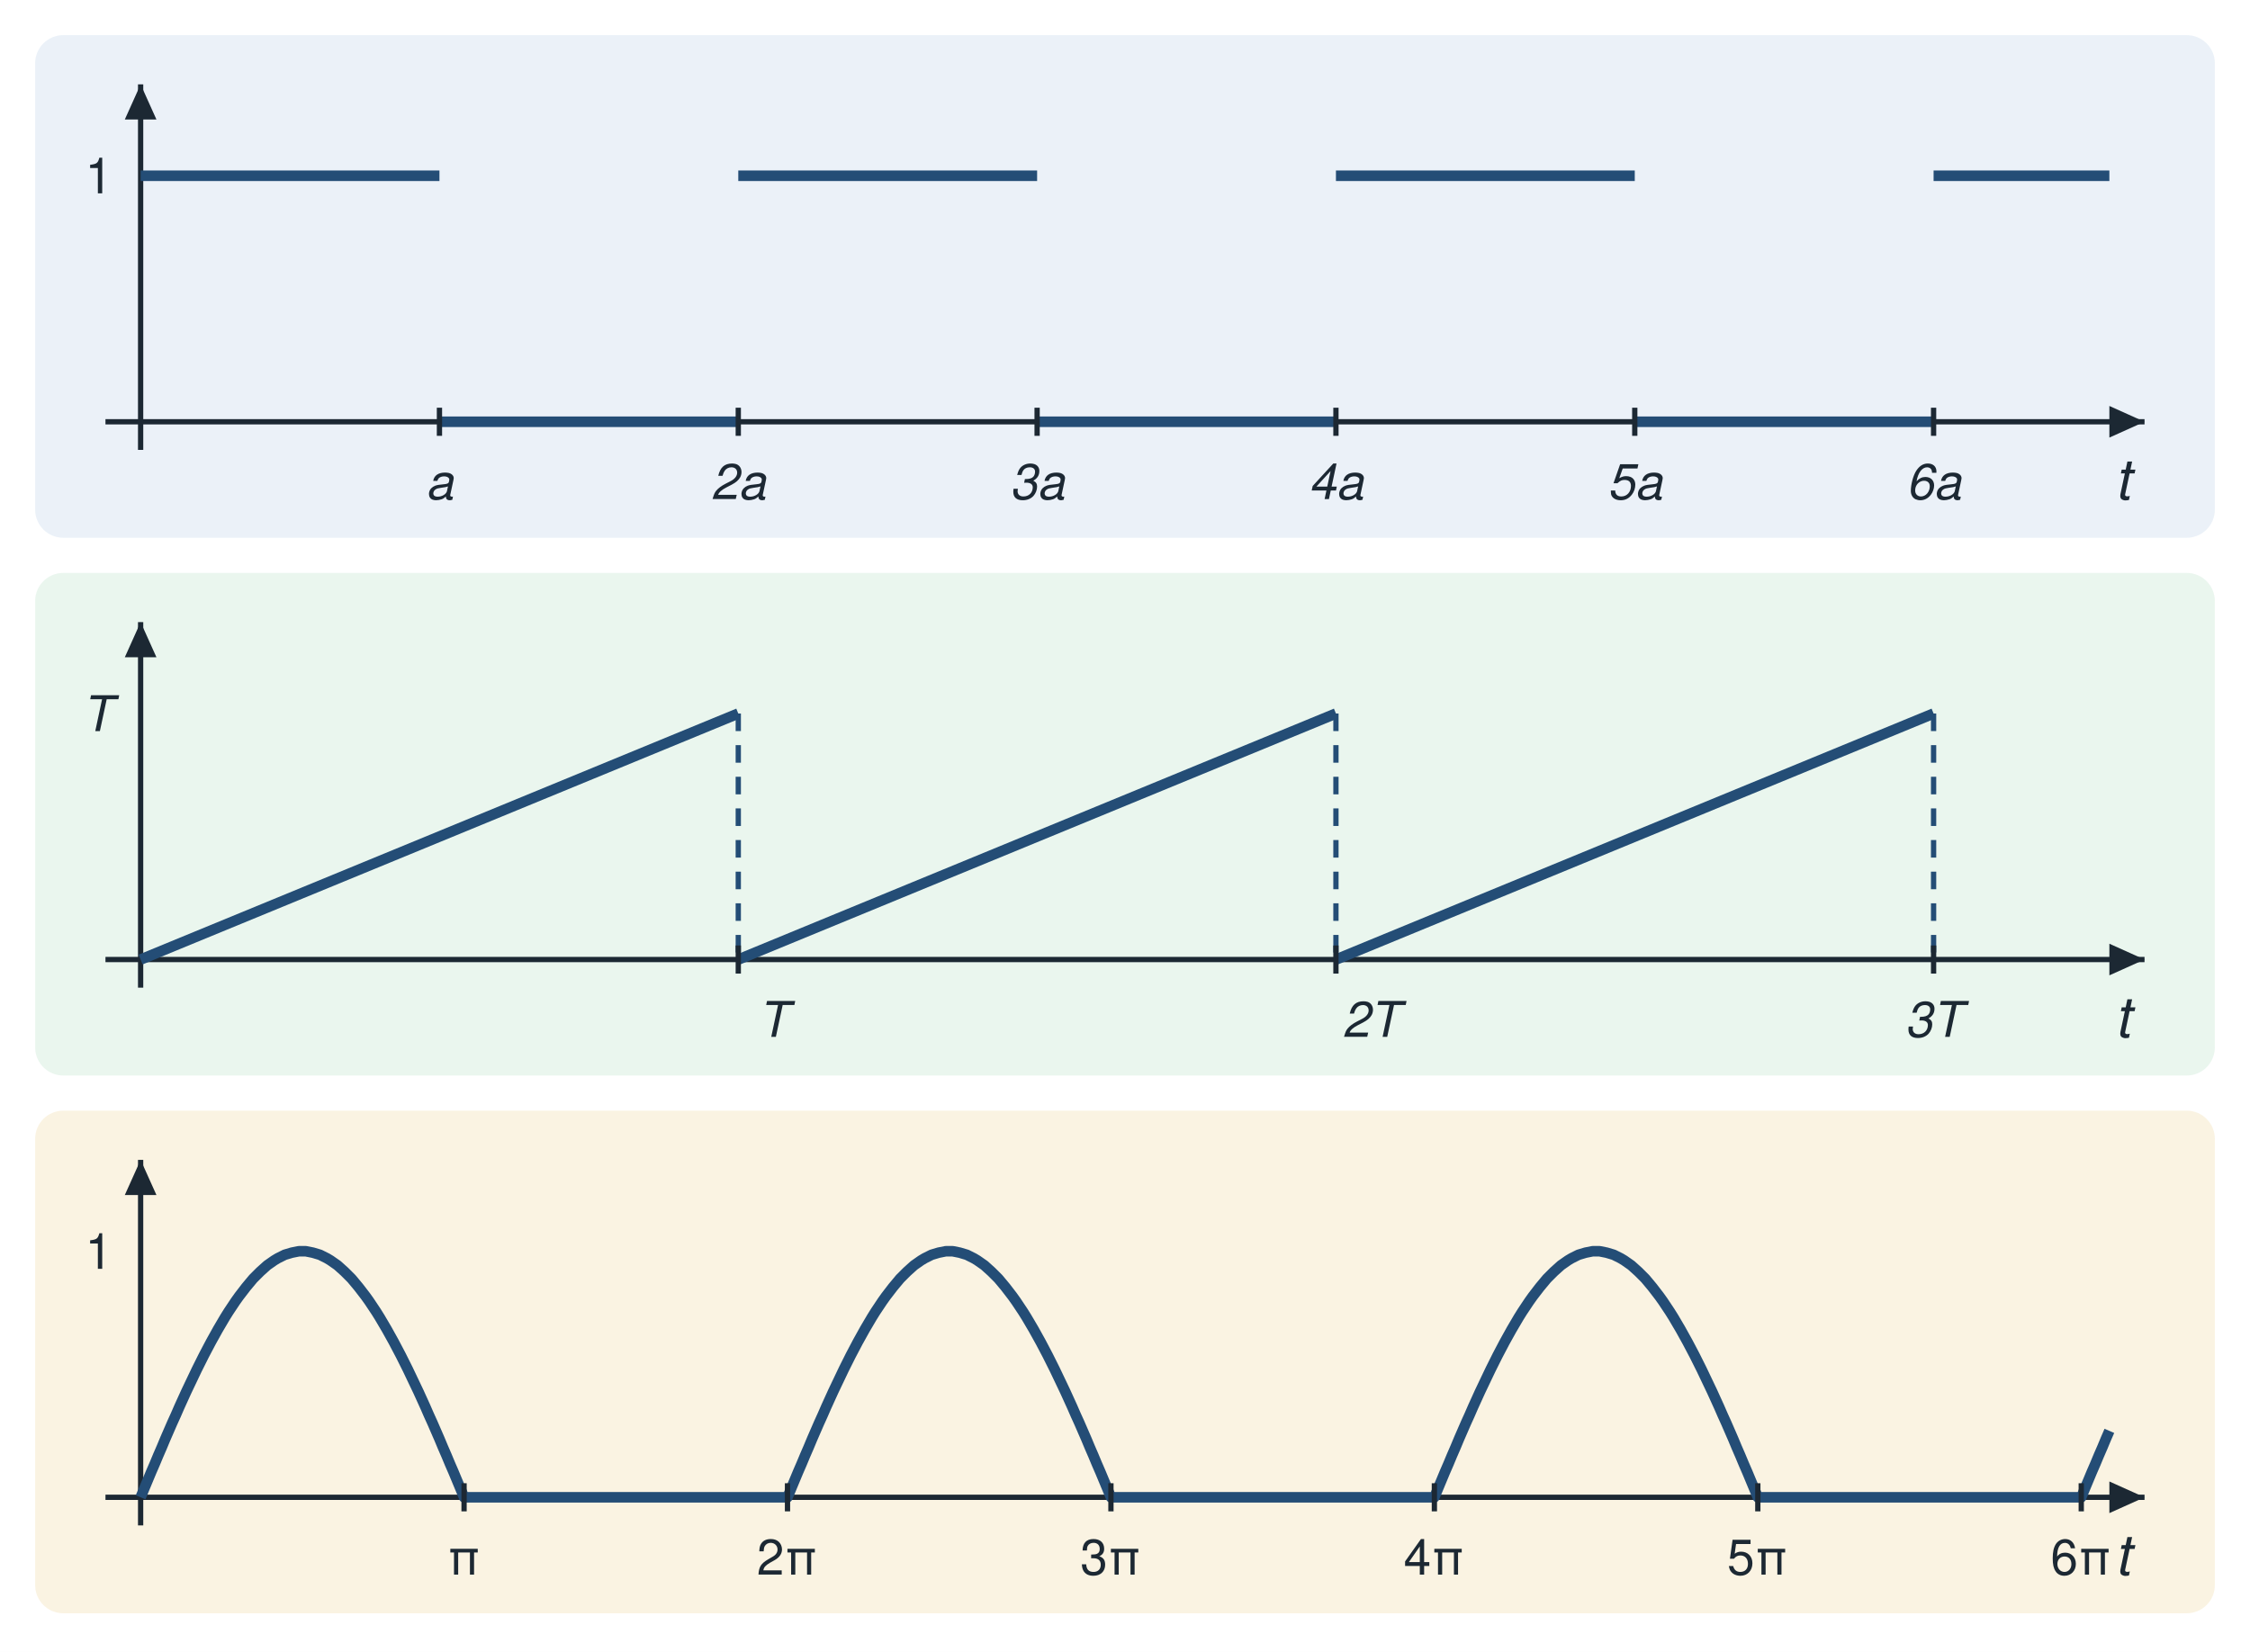
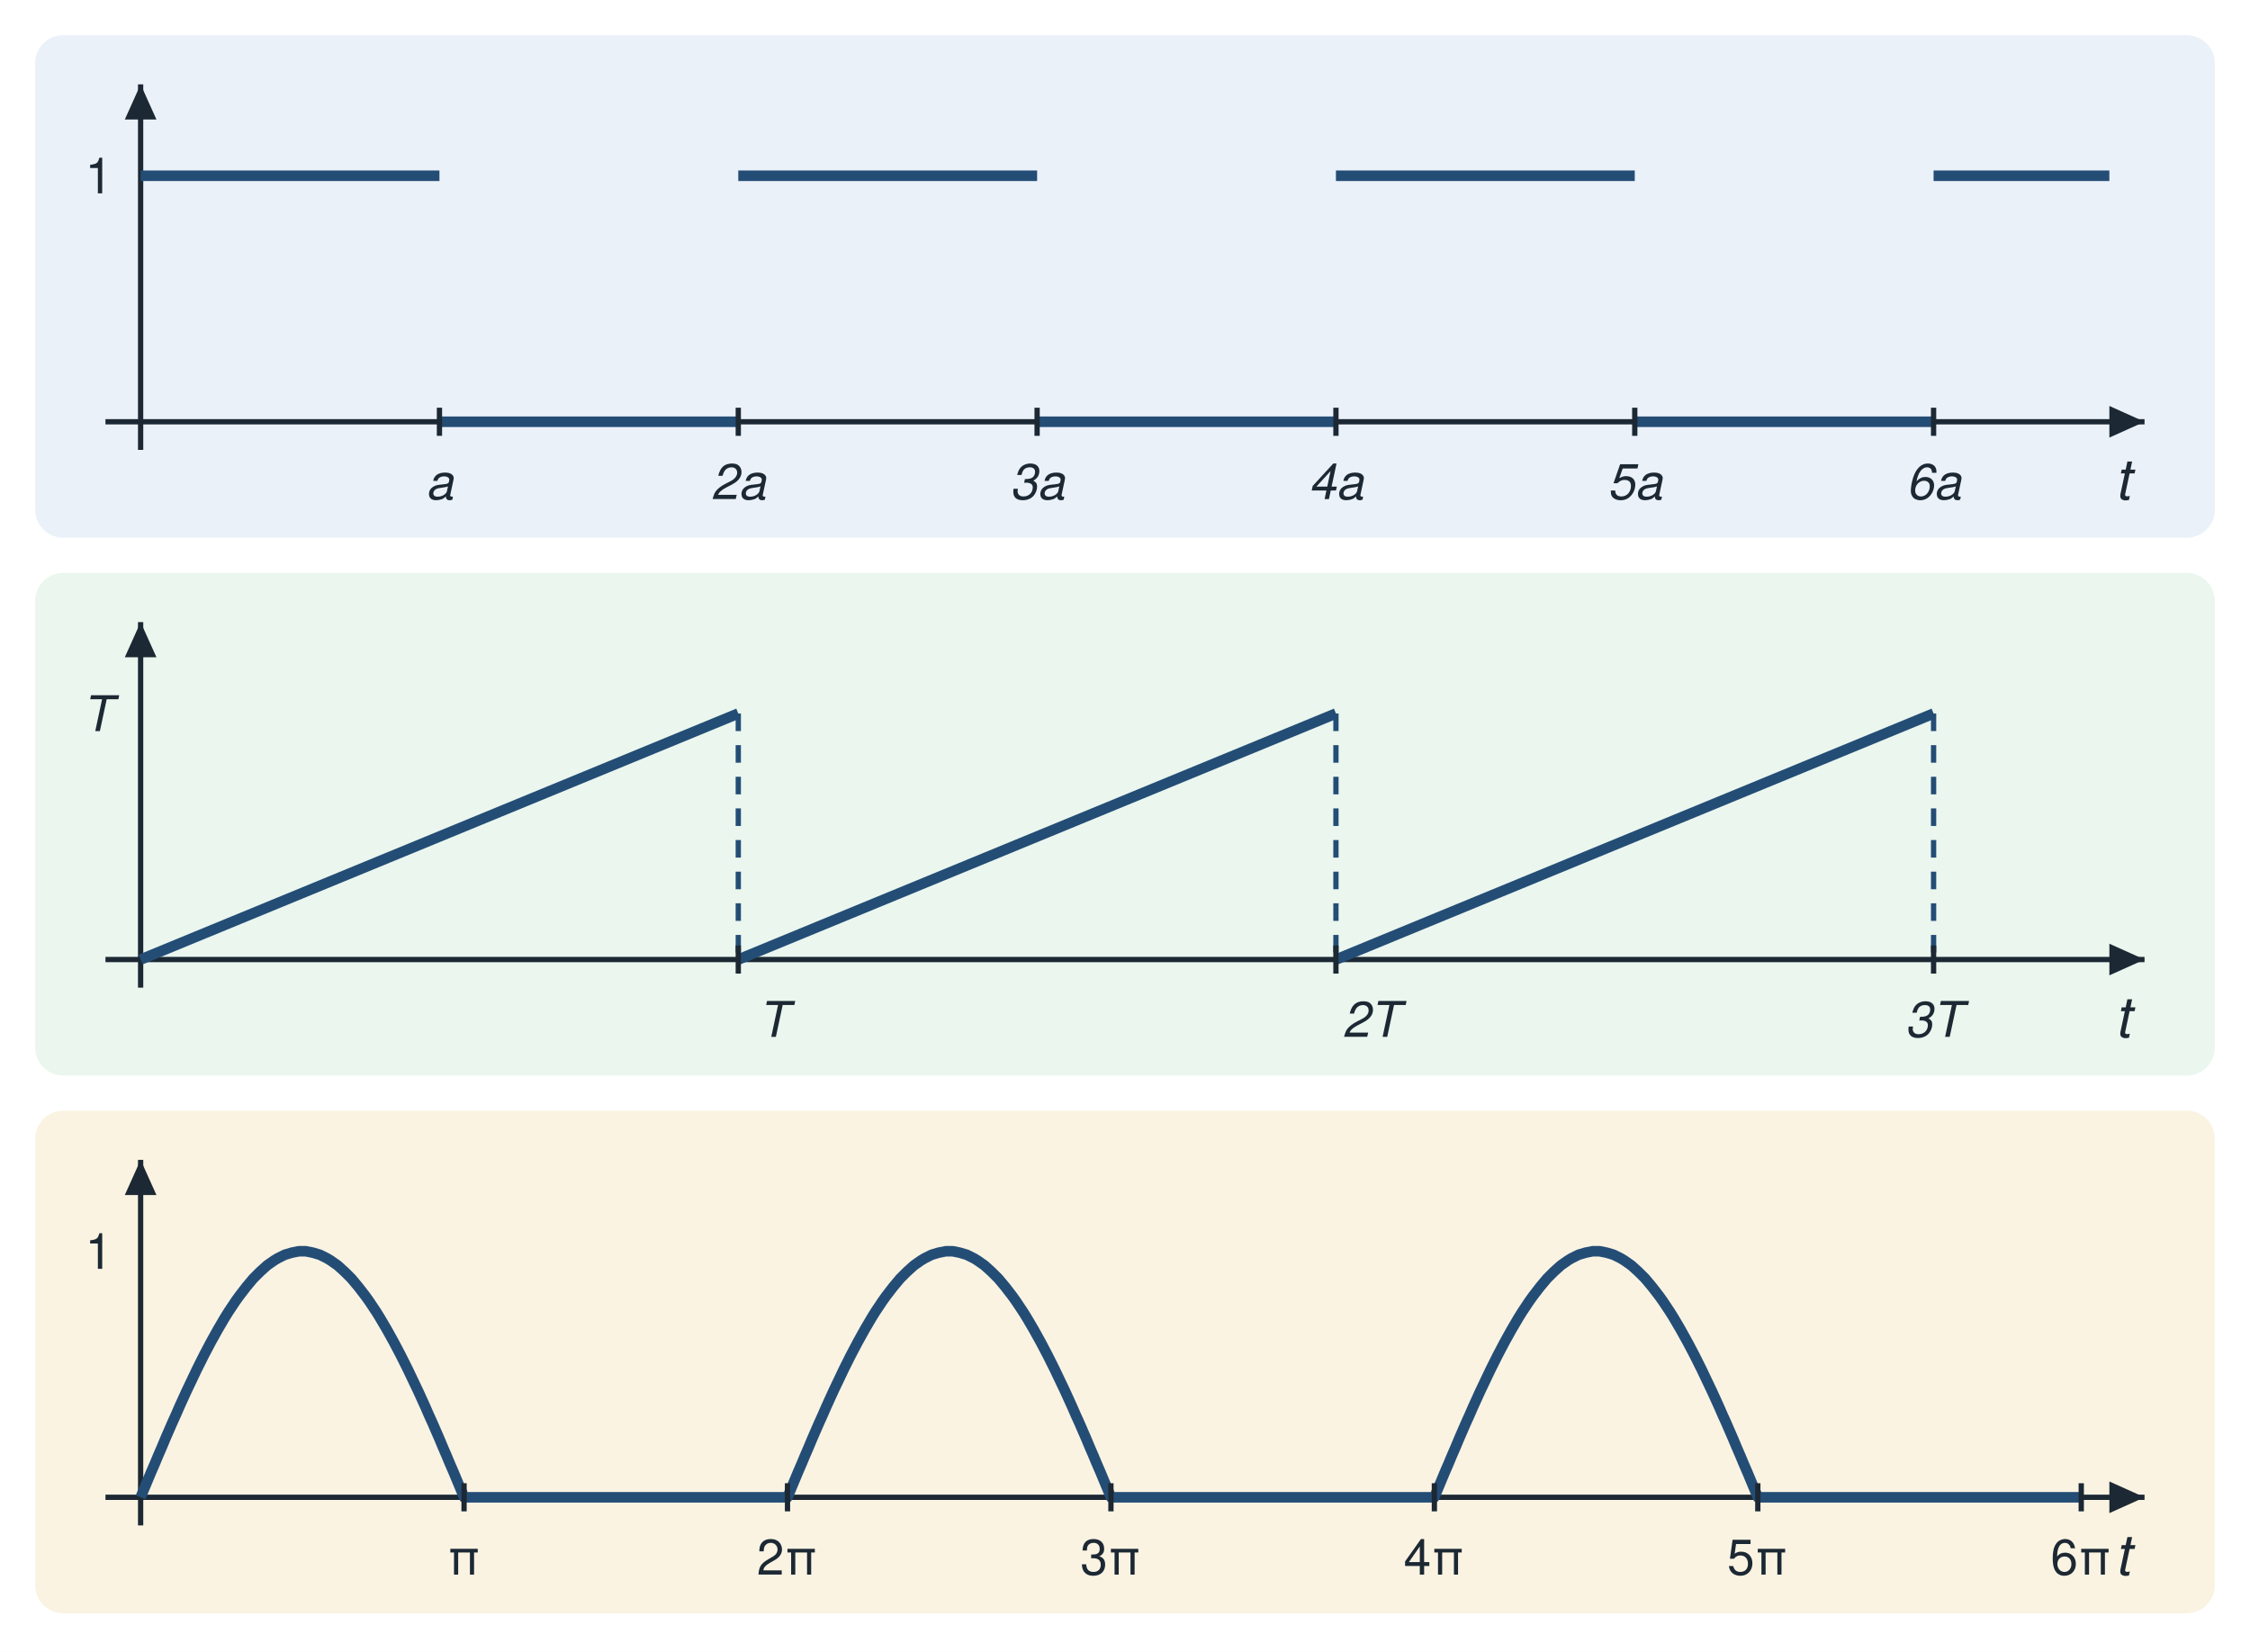
<svg xmlns="http://www.w3.org/2000/svg" width="640" height="470" viewBox="0 0 640 470">
  <rect x="0" y="0" width="640" height="470" fill="#ffffff" />
  <rect x="10" y="10" width="620" height="143" rx="8" fill="#dde8f3" opacity="0.6" />
  <line x1="30.0" y1="120.0" x2="610.0" y2="120.0" stroke="#1c2833" stroke-width="1.5" />
  <polygon points="610.0,120.0 600.0,115.5 600.0,124.5" fill="#1c2833" />
  <line x1="40.0" y1="128.0" x2="40.0" y2="24.0" stroke="#1c2833" stroke-width="1.5" />
  <polygon points="40.0,24.0 35.5,34.0 44.5,34.0" fill="#1c2833" />
  <text x="606.0" y="142.0" font-family="Helvetica, Arial, sans-serif" font-size="16" text-anchor="end" fill="#1c2833" font-style="italic">t</text>
  <path d="M40.0,50.0 L125.0,50.0" fill="none" stroke="#244d76" stroke-width="3" stroke-linejoin="round" />
  <path d="M125.0,120.0 L210.0,120.0" fill="none" stroke="#244d76" stroke-width="3" stroke-linejoin="round" />
  <path d="M210.0,50.0 L295.0,50.0" fill="none" stroke="#244d76" stroke-width="3" stroke-linejoin="round" />
  <path d="M295.0,120.0 L380.0,120.0" fill="none" stroke="#244d76" stroke-width="3" stroke-linejoin="round" />
  <path d="M380.0,50.0 L465.0,50.0" fill="none" stroke="#244d76" stroke-width="3" stroke-linejoin="round" />
  <path d="M465.0,120.0 L550.0,120.0" fill="none" stroke="#244d76" stroke-width="3" stroke-linejoin="round" />
  <path d="M550.0,50.0 L600.0,50.0" fill="none" stroke="#244d76" stroke-width="3" stroke-linejoin="round" />
  <line x1="125.0" y1="116.0" x2="125.0" y2="124.0" stroke="#1c2833" stroke-width="1.5" />
  <text x="125.0" y="142.0" font-family="Helvetica, Arial, sans-serif" font-size="14" text-anchor="middle" fill="#1c2833" font-style="italic">a</text>
  <line x1="210.0" y1="116.0" x2="210.0" y2="124.0" stroke="#1c2833" stroke-width="1.5" />
  <text x="210.0" y="142.0" font-family="Helvetica, Arial, sans-serif" font-size="14" text-anchor="middle" fill="#1c2833" font-style="italic">2a</text>
  <line x1="295.0" y1="116.0" x2="295.0" y2="124.0" stroke="#1c2833" stroke-width="1.5" />
  <text x="295.0" y="142.0" font-family="Helvetica, Arial, sans-serif" font-size="14" text-anchor="middle" fill="#1c2833" font-style="italic">3a</text>
  <line x1="380.0" y1="116.0" x2="380.0" y2="124.0" stroke="#1c2833" stroke-width="1.5" />
  <text x="380.0" y="142.0" font-family="Helvetica, Arial, sans-serif" font-size="14" text-anchor="middle" fill="#1c2833" font-style="italic">4a</text>
  <line x1="465.0" y1="116.0" x2="465.0" y2="124.0" stroke="#1c2833" stroke-width="1.5" />
  <text x="465.0" y="142.0" font-family="Helvetica, Arial, sans-serif" font-size="14" text-anchor="middle" fill="#1c2833" font-style="italic">5a</text>
  <line x1="550.0" y1="116.0" x2="550.0" y2="124.0" stroke="#1c2833" stroke-width="1.5" />
  <text x="550.0" y="142.0" font-family="Helvetica, Arial, sans-serif" font-size="14" text-anchor="middle" fill="#1c2833" font-style="italic">6a</text>
  <text x="32.0" y="55.0" font-family="Helvetica, Arial, sans-serif" font-size="14" text-anchor="end" fill="#1c2833">1</text>
  <rect x="10" y="163" width="620" height="143" rx="8" fill="#dcf0e3" opacity="0.6" />
  <line x1="30.0" y1="273.0" x2="610.0" y2="273.0" stroke="#1c2833" stroke-width="1.5" />
  <polygon points="610.0,273.0 600.0,268.5 600.0,277.5" fill="#1c2833" />
  <line x1="40.0" y1="281.0" x2="40.0" y2="177.0" stroke="#1c2833" stroke-width="1.5" />
  <polygon points="40.0,177.0 35.5,187.0 44.5,187.0" fill="#1c2833" />
  <text x="606.0" y="295.0" font-family="Helvetica, Arial, sans-serif" font-size="16" text-anchor="end" fill="#1c2833" font-style="italic">t</text>
  <path d="M40.0,273.0 L210.0,203.0" fill="none" stroke="#244d76" stroke-width="3" stroke-linejoin="round" />
  <line x1="210.0" y1="203.0" x2="210.0" y2="273.0" stroke="#244d76" stroke-width="1.5" stroke-dasharray="5,4" />
  <path d="M210.0,273.0 L380.0,203.0" fill="none" stroke="#244d76" stroke-width="3" stroke-linejoin="round" />
  <line x1="380.0" y1="203.0" x2="380.0" y2="273.0" stroke="#244d76" stroke-width="1.5" stroke-dasharray="5,4" />
  <path d="M380.0,273.0 L550.0,203.0" fill="none" stroke="#244d76" stroke-width="3" stroke-linejoin="round" />
  <line x1="550.0" y1="203.0" x2="550.0" y2="273.0" stroke="#244d76" stroke-width="1.5" stroke-dasharray="5,4" />
  <line x1="210.0" y1="269.0" x2="210.0" y2="277.0" stroke="#1c2833" stroke-width="1.5" />
  <text x="220.0" y="295.0" font-family="Helvetica, Arial, sans-serif" font-size="14" text-anchor="middle" fill="#1c2833" font-style="italic">T</text>
  <line x1="380.0" y1="269.0" x2="380.0" y2="277.0" stroke="#1c2833" stroke-width="1.5" />
  <text x="390.0" y="295.0" font-family="Helvetica, Arial, sans-serif" font-size="14" text-anchor="middle" fill="#1c2833" font-style="italic">2T</text>
  <line x1="550.0" y1="269.0" x2="550.0" y2="277.0" stroke="#1c2833" stroke-width="1.5" />
  <text x="550.0" y="295.0" font-family="Helvetica, Arial, sans-serif" font-size="14" text-anchor="middle" fill="#1c2833" font-style="italic">3T</text>
  <text x="32.0" y="208.0" font-family="Helvetica, Arial, sans-serif" font-size="14" text-anchor="end" fill="#1c2833" font-style="italic">T</text>
  <rect x="10" y="316" width="620" height="143" rx="8" fill="#f7ebcf" opacity="0.6" />
  <line x1="30.0" y1="426.0" x2="610.0" y2="426.0" stroke="#1c2833" stroke-width="1.5" />
  <polygon points="610.0,426.0 600.0,421.5 600.0,430.5" fill="#1c2833" />
  <line x1="40.0" y1="434.0" x2="40.0" y2="330.0" stroke="#1c2833" stroke-width="1.5" />
  <polygon points="40.0,330.0 35.5,340.0 44.5,340.0" fill="#1c2833" />
  <text x="606.0" y="448.0" font-family="Helvetica, Arial, sans-serif" font-size="16" text-anchor="end" fill="#1c2833" font-style="italic">t</text>
-   <path d="M40.0,426.0 L41.0,423.6 L42.0,421.2 L43.0,418.8 L44.0,416.5 L45.0,414.1 L46.0,411.8 L47.0,409.4 L48.0,407.1 L49.0,404.8 L50.0,402.6 L51.0,400.3 L52.0,398.1 L53.0,395.9 L54.0,393.8 L55.0,391.7 L56.0,389.6 L57.0,387.6 L58.0,385.6 L59.0,383.7 L60.0,381.8 L61.0,380.0 L62.0,378.2 L63.0,376.5 L64.0,374.8 L65.0,373.2 L66.0,371.7 L67.0,370.2 L68.0,368.8 L69.0,367.5 L70.0,366.2 L71.0,365.0 L72.0,363.8 L73.0,362.8 L74.0,361.8 L75.0,360.9 L76.0,360.0 L77.0,359.3 L78.0,358.6 L79.0,358.0 L80.0,357.5 L81.0,357.0 L82.0,356.7 L83.0,356.4 L84.0,356.2 L85.0,356.0 L86.0,356.0 L87.0,356.0 L88.0,356.2 L89.0,356.4 L90.0,356.7 L91.0,357.0 L92.0,357.5 L93.0,358.0 L94.0,358.6 L95.0,359.3 L96.0,360.0 L97.0,360.9 L98.0,361.8 L99.0,362.8 L100.0,363.8 L101.0,365.0 L102.0,366.2 L103.0,367.5 L104.0,368.8 L105.0,370.2 L106.0,371.7 L107.0,373.2 L108.0,374.8 L109.0,376.5 L110.0,378.2 L111.0,380.0 L112.0,381.8 L113.0,383.7 L114.0,385.6 L115.0,387.6 L116.0,389.6 L117.0,391.7 L118.0,393.8 L119.0,395.9 L120.0,398.1 L121.0,400.3 L122.0,402.6 L123.0,404.8 L124.0,407.1 L125.0,409.4 L126.0,411.8 L127.0,414.1 L128.0,416.5 L129.0,418.8 L130.0,421.2 L131.0,423.6 L132.0,426.0 L133.0,426.0 L134.0,426.0 L135.0,426.0 L136.0,426.0 L137.0,426.0 L138.0,426.0 L139.0,426.0 L140.0,426.0 L141.0,426.0 L142.0,426.0 L143.0,426.0 L144.0,426.0 L145.0,426.0 L146.0,426.0 L147.0,426.0 L148.0,426.0 L149.0,426.0 L150.0,426.0 L151.0,426.0 L152.0,426.0 L153.0,426.0 L154.0,426.0 L155.0,426.0 L156.0,426.0 L157.0,426.0 L158.0,426.0 L159.0,426.0 L160.0,426.0 L161.0,426.0 L162.0,426.0 L163.0,426.0 L164.0,426.0 L165.0,426.0 L166.0,426.0 L167.0,426.0 L168.0,426.0 L169.0,426.0 L170.0,426.0 L171.0,426.0 L172.0,426.0 L173.0,426.0 L174.0,426.0 L175.0,426.0 L176.0,426.0 L177.0,426.0 L178.0,426.0 L179.0,426.0 L180.0,426.0 L181.0,426.0 L182.0,426.0 L183.0,426.0 L184.0,426.0 L185.0,426.0 L186.0,426.0 L187.0,426.0 L188.0,426.0 L189.0,426.0 L190.0,426.0 L191.0,426.0 L192.0,426.0 L193.0,426.0 L194.0,426.0 L195.0,426.0 L196.0,426.0 L197.0,426.0 L198.0,426.0 L199.0,426.0 L200.0,426.0 L201.0,426.0 L202.0,426.0 L203.0,426.0 L204.0,426.0 L205.0,426.0 L206.0,426.0 L207.0,426.0 L208.0,426.0 L209.0,426.0 L210.0,426.0 L211.0,426.0 L212.0,426.0 L213.0,426.0 L214.0,426.0 L215.0,426.0 L216.0,426.0 L217.0,426.0 L218.0,426.0 L219.0,426.0 L220.0,426.0 L221.0,426.0 L222.0,426.0 L223.0,426.0 L224.0,426.0 L225.0,423.6 L226.0,421.2 L227.0,418.8 L228.0,416.5 L229.0,414.1 L230.0,411.8 L231.0,409.4 L232.0,407.1 L233.0,404.8 L234.0,402.6 L235.0,400.3 L236.0,398.1 L237.0,395.9 L238.0,393.8 L239.0,391.7 L240.0,389.6 L241.0,387.6 L242.0,385.6 L243.0,383.7 L244.0,381.8 L245.0,380.0 L246.0,378.2 L247.0,376.5 L248.0,374.8 L249.0,373.2 L250.0,371.7 L251.0,370.2 L252.0,368.8 L253.0,367.5 L254.0,366.2 L255.0,365.0 L256.0,363.8 L257.0,362.8 L258.0,361.8 L259.0,360.9 L260.0,360.0 L261.0,359.3 L262.0,358.6 L263.0,358.0 L264.0,357.5 L265.0,357.0 L266.0,356.7 L267.0,356.4 L268.0,356.2 L269.0,356.0 L270.0,356.0 L271.0,356.0 L272.0,356.2 L273.0,356.4 L274.0,356.7 L275.0,357.0 L276.0,357.5 L277.0,358.0 L278.0,358.6 L279.0,359.3 L280.0,360.0 L281.0,360.9 L282.0,361.8 L283.0,362.8 L284.0,363.8 L285.0,365.0 L286.0,366.2 L287.0,367.5 L288.0,368.8 L289.0,370.2 L290.0,371.7 L291.0,373.2 L292.0,374.8 L293.0,376.5 L294.0,378.2 L295.0,380.0 L296.0,381.8 L297.0,383.7 L298.0,385.6 L299.0,387.6 L300.0,389.6 L301.0,391.7 L302.0,393.8 L303.0,395.9 L304.0,398.1 L305.0,400.3 L306.0,402.6 L307.0,404.8 L308.0,407.1 L309.0,409.4 L310.0,411.8 L311.0,414.1 L312.0,416.5 L313.0,418.8 L314.0,421.2 L315.0,423.6 L316.0,426.0 L317.0,426.0 L318.0,426.0 L319.0,426.0 L320.0,426.0 L321.0,426.0 L322.0,426.0 L323.0,426.0 L324.0,426.0 L325.0,426.0 L326.0,426.0 L327.0,426.0 L328.0,426.0 L329.0,426.0 L330.0,426.0 L331.0,426.0 L332.0,426.0 L333.0,426.0 L334.0,426.0 L335.0,426.0 L336.0,426.0 L337.0,426.0 L338.0,426.0 L339.0,426.0 L340.0,426.0 L341.0,426.0 L342.0,426.0 L343.0,426.0 L344.0,426.0 L345.0,426.0 L346.0,426.0 L347.0,426.0 L348.0,426.0 L349.0,426.0 L350.0,426.0 L351.0,426.0 L352.0,426.0 L353.0,426.0 L354.0,426.0 L355.0,426.0 L356.0,426.0 L357.0,426.0 L358.0,426.0 L359.0,426.0 L360.0,426.0 L361.0,426.0 L362.0,426.0 L363.0,426.0 L364.0,426.0 L365.0,426.0 L366.0,426.0 L367.0,426.0 L368.0,426.0 L369.0,426.0 L370.0,426.0 L371.0,426.0 L372.0,426.0 L373.0,426.0 L374.0,426.0 L375.0,426.0 L376.0,426.0 L377.0,426.0 L378.0,426.0 L379.0,426.0 L380.0,426.0 L381.0,426.0 L382.0,426.0 L383.0,426.0 L384.0,426.0 L385.0,426.0 L386.0,426.0 L387.0,426.0 L388.0,426.0 L389.0,426.0 L390.0,426.0 L391.0,426.0 L392.0,426.0 L393.0,426.0 L394.0,426.0 L395.0,426.0 L396.0,426.0 L397.0,426.0 L398.0,426.0 L399.0,426.0 L400.0,426.0 L401.0,426.0 L402.0,426.0 L403.0,426.0 L404.0,426.0 L405.0,426.0 L406.0,426.0 L407.0,426.0 L408.0,426.0 L409.0,423.6 L410.0,421.2 L411.0,418.8 L412.0,416.5 L413.0,414.1 L414.0,411.8 L415.0,409.4 L416.0,407.1 L417.0,404.8 L418.0,402.6 L419.0,400.3 L420.0,398.1 L421.0,395.9 L422.0,393.8 L423.0,391.7 L424.0,389.6 L425.0,387.6 L426.0,385.6 L427.0,383.7 L428.0,381.8 L429.0,380.0 L430.0,378.2 L431.0,376.5 L432.0,374.8 L433.0,373.2 L434.0,371.7 L435.0,370.2 L436.0,368.8 L437.0,367.5 L438.0,366.2 L439.0,365.0 L440.0,363.8 L441.0,362.8 L442.0,361.8 L443.0,360.9 L444.0,360.0 L445.0,359.3 L446.0,358.6 L447.0,358.0 L448.0,357.5 L449.0,357.0 L450.0,356.7 L451.0,356.4 L452.0,356.2 L453.0,356.0 L454.0,356.0 L455.0,356.0 L456.0,356.2 L457.0,356.4 L458.0,356.7 L459.0,357.0 L460.0,357.5 L461.0,358.0 L462.0,358.6 L463.0,359.3 L464.0,360.0 L465.0,360.9 L466.0,361.8 L467.0,362.8 L468.0,363.8 L469.0,365.0 L470.0,366.2 L471.0,367.5 L472.0,368.8 L473.0,370.2 L474.0,371.7 L475.0,373.2 L476.0,374.8 L477.0,376.5 L478.0,378.2 L479.0,380.0 L480.0,381.8 L481.0,383.7 L482.0,385.6 L483.0,387.6 L484.0,389.6 L485.0,391.7 L486.0,393.8 L487.0,395.9 L488.0,398.1 L489.0,400.3 L490.0,402.6 L491.0,404.8 L492.0,407.1 L493.0,409.4 L494.0,411.8 L495.0,414.1 L496.0,416.5 L497.0,418.8 L498.0,421.2 L499.0,423.6 L500.0,426.0 L501.0,426.0 L502.0,426.0 L503.0,426.0 L504.0,426.0 L505.0,426.0 L506.0,426.0 L507.0,426.0 L508.0,426.0 L509.0,426.0 L510.0,426.0 L511.0,426.0 L512.0,426.0 L513.0,426.0 L514.0,426.0 L515.0,426.0 L516.0,426.0 L517.0,426.0 L518.0,426.0 L519.0,426.0 L520.0,426.0 L521.0,426.0 L522.0,426.0 L523.0,426.0 L524.0,426.0 L525.0,426.0 L526.0,426.0 L527.0,426.0 L528.0,426.0 L529.0,426.0 L530.0,426.0 L531.0,426.0 L532.0,426.0 L533.0,426.0 L534.0,426.0 L535.0,426.0 L536.0,426.0 L537.0,426.0 L538.0,426.0 L539.0,426.0 L540.0,426.0 L541.0,426.0 L542.0,426.0 L543.0,426.0 L544.0,426.0 L545.0,426.0 L546.0,426.0 L547.0,426.0 L548.0,426.0 L549.0,426.0 L550.0,426.0 L551.0,426.0 L552.0,426.0 L553.0,426.0 L554.0,426.0 L555.0,426.0 L556.0,426.0 L557.0,426.0 L558.0,426.0 L559.0,426.0 L560.0,426.0 L561.0,426.0 L562.0,426.0 L563.0,426.0 L564.0,426.0 L565.0,426.0 L566.0,426.0 L567.0,426.0 L568.0,426.0 L569.0,426.0 L570.0,426.0 L571.0,426.0 L572.0,426.0 L573.0,426.0 L574.0,426.0 L575.0,426.0 L576.0,426.0 L577.0,426.0 L578.0,426.0 L579.0,426.0 L580.0,426.0 L581.0,426.0 L582.0,426.0 L583.0,426.0 L584.0,426.0 L585.0,426.0 L586.0,426.0 L587.0,426.0 L588.0,426.0 L589.0,426.0 L590.0,426.0 L591.0,426.0 L592.0,426.0 L593.0,423.6 L594.0,421.2 L595.0,418.8 L596.0,416.5 L597.0,414.1 L598.0,411.8 L599.0,409.4 L600.0,407.1" fill="none" stroke="#244d76" stroke-width="3" stroke-linejoin="round" />
+   <path d="M40.0,426.0 L41.0,423.6 L42.0,421.2 L43.0,418.8 L44.0,416.5 L45.0,414.1 L46.0,411.8 L47.0,409.4 L48.0,407.1 L49.0,404.8 L50.0,402.6 L51.0,400.3 L52.0,398.1 L53.0,395.9 L54.0,393.8 L55.0,391.7 L56.0,389.6 L57.0,387.6 L58.0,385.6 L59.0,383.7 L60.0,381.8 L61.0,380.0 L62.0,378.2 L63.0,376.5 L64.0,374.8 L65.0,373.2 L66.0,371.7 L67.0,370.2 L68.0,368.8 L69.0,367.5 L70.0,366.2 L71.0,365.0 L72.0,363.8 L73.0,362.8 L74.0,361.8 L75.0,360.9 L76.0,360.0 L77.0,359.3 L78.0,358.6 L79.0,358.0 L80.0,357.5 L81.0,357.0 L82.0,356.7 L83.0,356.4 L84.0,356.2 L85.0,356.0 L86.0,356.0 L87.0,356.0 L88.0,356.2 L89.0,356.4 L90.0,356.7 L91.0,357.0 L92.0,357.5 L93.0,358.0 L94.0,358.6 L95.0,359.3 L96.0,360.0 L97.0,360.9 L98.0,361.8 L99.0,362.8 L100.0,363.8 L101.0,365.0 L102.0,366.2 L103.0,367.5 L104.0,368.8 L105.0,370.2 L106.0,371.7 L107.0,373.2 L108.0,374.8 L109.0,376.5 L110.0,378.2 L111.0,380.0 L112.0,381.8 L113.0,383.7 L114.0,385.6 L115.0,387.6 L116.0,389.6 L117.0,391.7 L118.0,393.8 L119.0,395.9 L120.0,398.1 L121.0,400.3 L122.0,402.6 L123.0,404.8 L124.0,407.1 L125.0,409.4 L126.0,411.8 L127.0,414.1 L128.0,416.5 L129.0,418.8 L130.0,421.2 L131.0,423.6 L132.0,426.0 L133.0,426.0 L134.0,426.0 L135.0,426.0 L136.0,426.0 L137.0,426.0 L138.0,426.0 L139.0,426.0 L140.0,426.0 L141.0,426.0 L142.0,426.0 L143.0,426.0 L144.0,426.0 L145.0,426.0 L146.0,426.0 L147.0,426.0 L148.0,426.0 L149.0,426.0 L150.0,426.0 L151.0,426.0 L152.0,426.0 L153.0,426.0 L154.0,426.0 L155.0,426.0 L156.0,426.0 L157.0,426.0 L158.0,426.0 L159.0,426.0 L160.0,426.0 L161.0,426.0 L162.0,426.0 L163.0,426.0 L164.0,426.0 L165.0,426.0 L166.0,426.0 L167.0,426.0 L168.0,426.0 L169.0,426.0 L170.0,426.0 L171.0,426.0 L172.0,426.0 L173.0,426.0 L174.0,426.0 L175.0,426.0 L176.0,426.0 L177.0,426.0 L178.0,426.0 L179.0,426.0 L180.0,426.0 L181.0,426.0 L182.0,426.0 L183.0,426.0 L184.0,426.0 L185.0,426.0 L186.0,426.0 L187.0,426.0 L188.0,426.0 L189.0,426.0 L190.0,426.0 L191.0,426.0 L192.0,426.0 L193.0,426.0 L194.0,426.0 L195.0,426.0 L196.0,426.0 L197.0,426.0 L198.0,426.0 L199.0,426.0 L200.0,426.0 L201.0,426.0 L202.0,426.0 L203.0,426.0 L204.0,426.0 L205.0,426.0 L206.0,426.0 L207.0,426.0 L208.0,426.0 L209.0,426.0 L210.0,426.0 L211.0,426.0 L212.0,426.0 L213.0,426.0 L214.0,426.0 L215.0,426.0 L216.0,426.0 L217.0,426.0 L218.0,426.0 L219.0,426.0 L220.0,426.0 L221.0,426.0 L222.0,426.0 L223.0,426.0 L224.0,426.0 L225.0,423.6 L226.0,421.2 L227.0,418.8 L228.0,416.5 L229.0,414.1 L230.0,411.8 L231.0,409.4 L232.0,407.1 L233.0,404.8 L234.0,402.6 L235.0,400.3 L236.0,398.1 L237.0,395.9 L238.0,393.8 L239.0,391.7 L240.0,389.6 L241.0,387.6 L242.0,385.6 L243.0,383.7 L244.0,381.8 L245.0,380.0 L246.0,378.2 L247.0,376.5 L248.0,374.8 L249.0,373.2 L250.0,371.7 L251.0,370.2 L252.0,368.8 L253.0,367.5 L254.0,366.2 L255.0,365.0 L256.0,363.8 L257.0,362.8 L258.0,361.8 L259.0,360.9 L260.0,360.0 L261.0,359.3 L262.0,358.6 L263.0,358.0 L264.0,357.5 L265.0,357.0 L266.0,356.7 L267.0,356.4 L268.0,356.2 L269.0,356.0 L270.0,356.0 L271.0,356.0 L272.0,356.2 L273.0,356.4 L274.0,356.7 L275.0,357.0 L276.0,357.5 L277.0,358.0 L278.0,358.6 L279.0,359.3 L280.0,360.0 L281.0,360.9 L282.0,361.8 L283.0,362.8 L284.0,363.8 L285.0,365.0 L286.0,366.2 L287.0,367.5 L288.0,368.8 L289.0,370.2 L290.0,371.7 L291.0,373.2 L292.0,374.8 L293.0,376.5 L294.0,378.2 L295.0,380.0 L296.0,381.8 L297.0,383.7 L298.0,385.6 L299.0,387.6 L300.0,389.6 L301.0,391.7 L302.0,393.8 L303.0,395.9 L304.0,398.1 L305.0,400.3 L306.0,402.6 L307.0,404.8 L308.0,407.1 L309.0,409.4 L310.0,411.8 L311.0,414.1 L312.0,416.5 L313.0,418.8 L314.0,421.2 L315.0,423.6 L316.0,426.0 L317.0,426.0 L318.0,426.0 L319.0,426.0 L320.0,426.0 L321.0,426.0 L322.0,426.0 L323.0,426.0 L324.0,426.0 L325.0,426.0 L326.0,426.0 L327.0,426.0 L328.0,426.0 L329.0,426.0 L330.0,426.0 L331.0,426.0 L332.0,426.0 L333.0,426.0 L334.0,426.0 L335.0,426.0 L336.0,426.0 L337.0,426.0 L338.0,426.0 L339.0,426.0 L340.0,426.0 L341.0,426.0 L342.0,426.0 L343.0,426.0 L344.0,426.0 L345.0,426.0 L346.0,426.0 L347.0,426.0 L348.0,426.0 L349.0,426.0 L350.0,426.0 L351.0,426.0 L352.0,426.0 L353.0,426.0 L354.0,426.0 L355.0,426.0 L356.0,426.0 L357.0,426.0 L358.0,426.0 L359.0,426.0 L360.0,426.0 L361.0,426.0 L362.0,426.0 L363.0,426.0 L364.0,426.0 L365.0,426.0 L366.0,426.0 L367.0,426.0 L368.0,426.0 L369.0,426.0 L370.0,426.0 L371.0,426.0 L372.0,426.0 L373.0,426.0 L374.0,426.0 L375.0,426.0 L376.0,426.0 L377.0,426.0 L378.0,426.0 L379.0,426.0 L380.0,426.0 L381.0,426.0 L382.0,426.0 L383.0,426.0 L384.0,426.0 L385.0,426.0 L386.0,426.0 L387.0,426.0 L388.0,426.0 L389.0,426.0 L390.0,426.0 L391.0,426.0 L392.0,426.0 L393.0,426.0 L394.0,426.0 L395.0,426.0 L396.0,426.0 L397.0,426.0 L398.0,426.0 L399.0,426.0 L400.0,426.0 L401.0,426.0 L402.0,426.0 L403.0,426.0 L404.0,426.0 L405.0,426.0 L406.0,426.0 L407.0,426.0 L408.0,426.0 L409.0,423.6 L410.0,421.2 L411.0,418.8 L412.0,416.5 L413.0,414.1 L414.0,411.8 L415.0,409.4 L416.0,407.1 L417.0,404.8 L418.0,402.6 L419.0,400.3 L420.0,398.1 L421.0,395.9 L422.0,393.8 L423.0,391.7 L424.0,389.6 L425.0,387.6 L426.0,385.6 L427.0,383.7 L428.0,381.8 L429.0,380.0 L430.0,378.2 L431.0,376.5 L432.0,374.8 L433.0,373.2 L434.0,371.7 L435.0,370.2 L436.0,368.8 L437.0,367.5 L438.0,366.2 L439.0,365.0 L440.0,363.8 L441.0,362.8 L442.0,361.8 L443.0,360.9 L444.0,360.0 L445.0,359.3 L446.0,358.6 L447.0,358.0 L448.0,357.5 L449.0,357.0 L450.0,356.7 L451.0,356.4 L452.0,356.2 L453.0,356.0 L454.0,356.0 L455.0,356.0 L456.0,356.2 L457.0,356.4 L458.0,356.7 L459.0,357.0 L460.0,357.5 L461.0,358.0 L462.0,358.6 L463.0,359.3 L464.0,360.0 L465.0,360.9 L466.0,361.8 L467.0,362.8 L468.0,363.8 L469.0,365.0 L470.0,366.2 L471.0,367.5 L472.0,368.8 L473.0,370.2 L474.0,371.7 L475.0,373.2 L476.0,374.8 L477.0,376.5 L478.0,378.2 L479.0,380.0 L480.0,381.8 L481.0,383.7 L482.0,385.6 L483.0,387.6 L484.0,389.6 L485.0,391.7 L486.0,393.8 L487.0,395.9 L488.0,398.1 L489.0,400.3 L490.0,402.6 L491.0,404.8 L492.0,407.1 L493.0,409.4 L494.0,411.8 L495.0,414.1 L496.0,416.5 L497.0,418.8 L498.0,421.2 L499.0,423.6 L500.0,426.0 L501.0,426.0 L502.0,426.0 L503.0,426.0 L504.0,426.0 L505.0,426.0 L506.0,426.0 L507.0,426.0 L508.0,426.0 L509.0,426.0 L510.0,426.0 L511.0,426.0 L512.0,426.0 L513.0,426.0 L514.0,426.0 L515.0,426.0 L516.0,426.0 L517.0,426.0 L518.0,426.0 L519.0,426.0 L520.0,426.0 L521.0,426.0 L522.0,426.0 L523.0,426.0 L524.0,426.0 L525.0,426.0 L526.0,426.0 L527.0,426.0 L528.0,426.0 L529.0,426.0 L530.0,426.0 L531.0,426.0 L532.0,426.0 L533.0,426.0 L534.0,426.0 L535.0,426.0 L536.0,426.0 L537.0,426.0 L538.0,426.0 L539.0,426.0 L540.0,426.0 L541.0,426.0 L542.0,426.0 L543.0,426.0 L544.0,426.0 L545.0,426.0 L546.0,426.0 L547.0,426.0 L548.0,426.0 L549.0,426.0 L550.0,426.0 L551.0,426.0 L552.0,426.0 L553.0,426.0 L554.0,426.0 L555.0,426.0 L556.0,426.0 L557.0,426.0 L558.0,426.0 L559.0,426.0 L560.0,426.0 L561.0,426.0 L562.0,426.0 L563.0,426.0 L564.0,426.0 L565.0,426.0 L566.0,426.0 L567.0,426.0 L568.0,426.0 L569.0,426.0 L570.0,426.0 L571.0,426.0 L572.0,426.0 L573.0,426.0 L574.0,426.0 L575.0,426.0 L576.0,426.0 L577.0,426.0 L578.0,426.0 L579.0,426.0 L580.0,426.0 L581.0,426.0 L582.0,426.0 L583.0,426.0 L584.0,426.0 L585.0,426.0 L586.0,426.0 L587.0,426.0 L588.0,426.0 L589.0,426.0 L590.0,426.0 L591.0,426.0 L592.0,426.0" fill="none" stroke="#244d76" stroke-width="3" stroke-linejoin="round" />
  <line x1="132.0" y1="422.0" x2="132.0" y2="430.0" stroke="#1c2833" stroke-width="1.5" />
  <text x="132.0" y="448.0" font-family="Helvetica, Arial, sans-serif" font-size="14" text-anchor="middle" fill="#1c2833">π</text>
  <line x1="224.0" y1="422.0" x2="224.0" y2="430.0" stroke="#1c2833" stroke-width="1.5" />
  <text x="224.0" y="448.0" font-family="Helvetica, Arial, sans-serif" font-size="14" text-anchor="middle" fill="#1c2833">2π</text>
  <line x1="316.0" y1="422.0" x2="316.0" y2="430.0" stroke="#1c2833" stroke-width="1.5" />
  <text x="316.0" y="448.0" font-family="Helvetica, Arial, sans-serif" font-size="14" text-anchor="middle" fill="#1c2833">3π</text>
  <line x1="408.0" y1="422.0" x2="408.0" y2="430.0" stroke="#1c2833" stroke-width="1.5" />
  <text x="408.0" y="448.0" font-family="Helvetica, Arial, sans-serif" font-size="14" text-anchor="middle" fill="#1c2833">4π</text>
  <line x1="500.0" y1="422.0" x2="500.0" y2="430.0" stroke="#1c2833" stroke-width="1.5" />
  <text x="500.0" y="448.0" font-family="Helvetica, Arial, sans-serif" font-size="14" text-anchor="middle" fill="#1c2833">5π</text>
  <line x1="592.0" y1="422.0" x2="592.0" y2="430.0" stroke="#1c2833" stroke-width="1.5" />
  <text x="592.0" y="448.0" font-family="Helvetica, Arial, sans-serif" font-size="14" text-anchor="middle" fill="#1c2833">6π</text>
  <text x="32.0" y="361.0" font-family="Helvetica, Arial, sans-serif" font-size="14" text-anchor="end" fill="#1c2833">1</text>
</svg>
